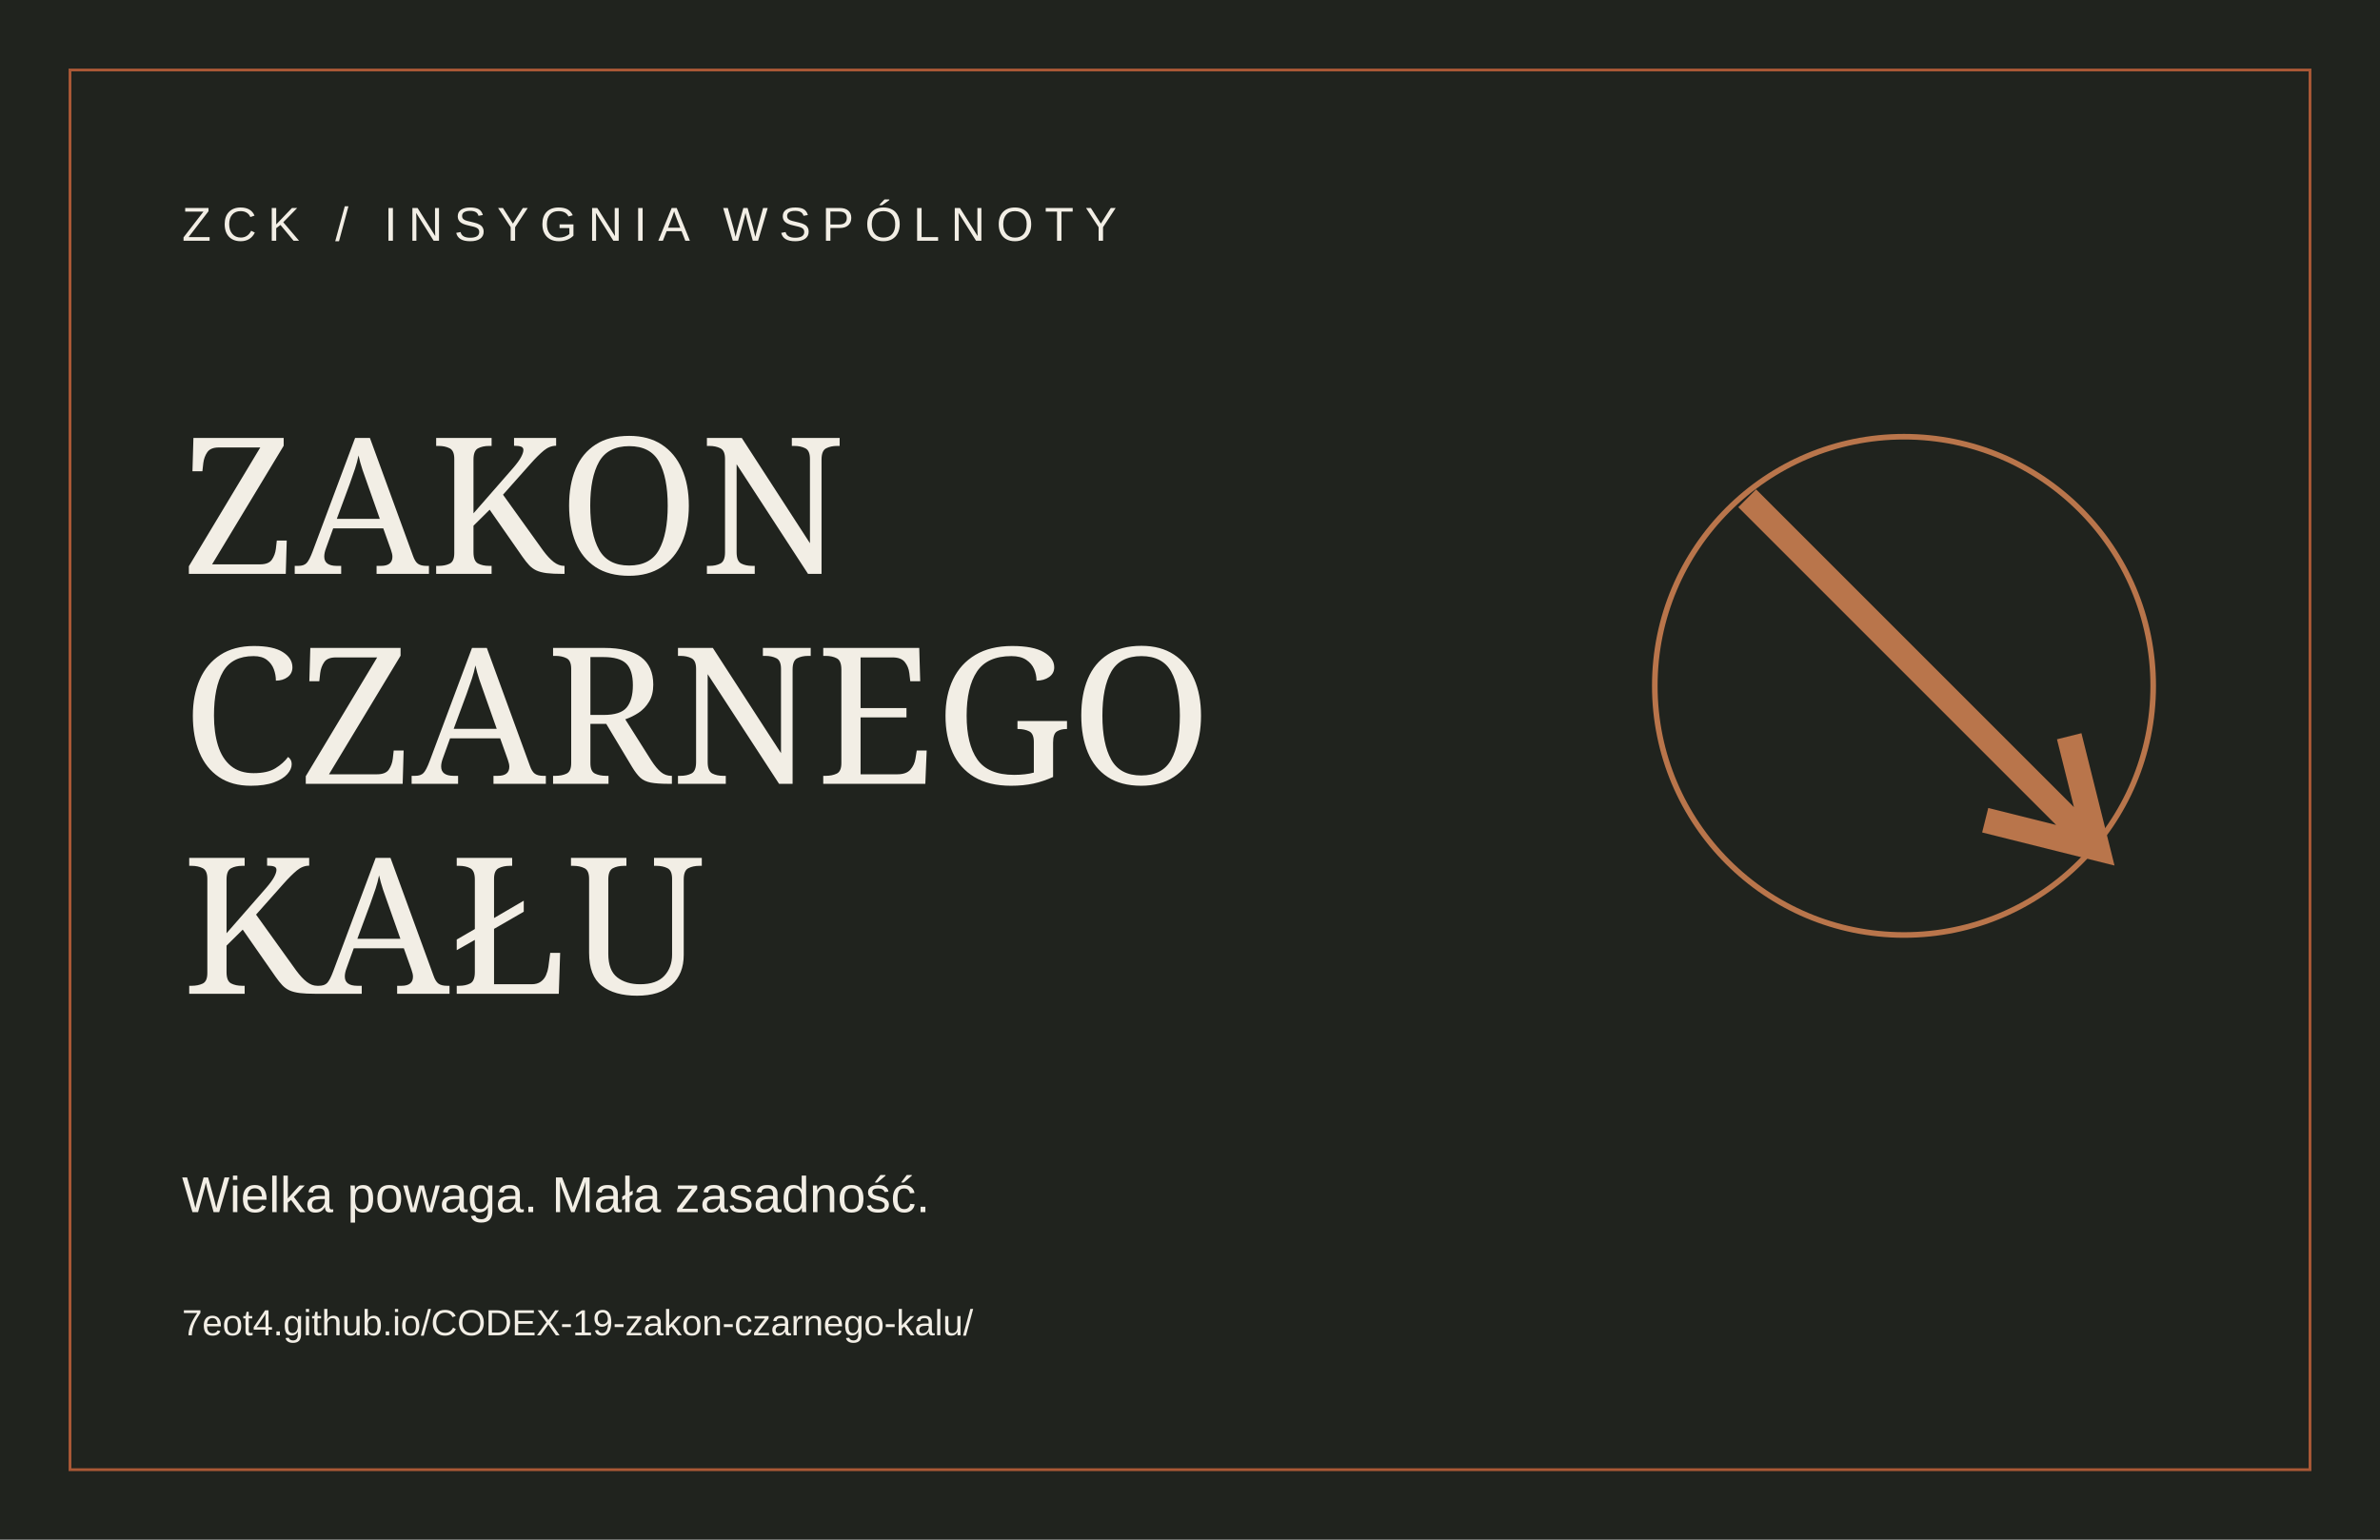
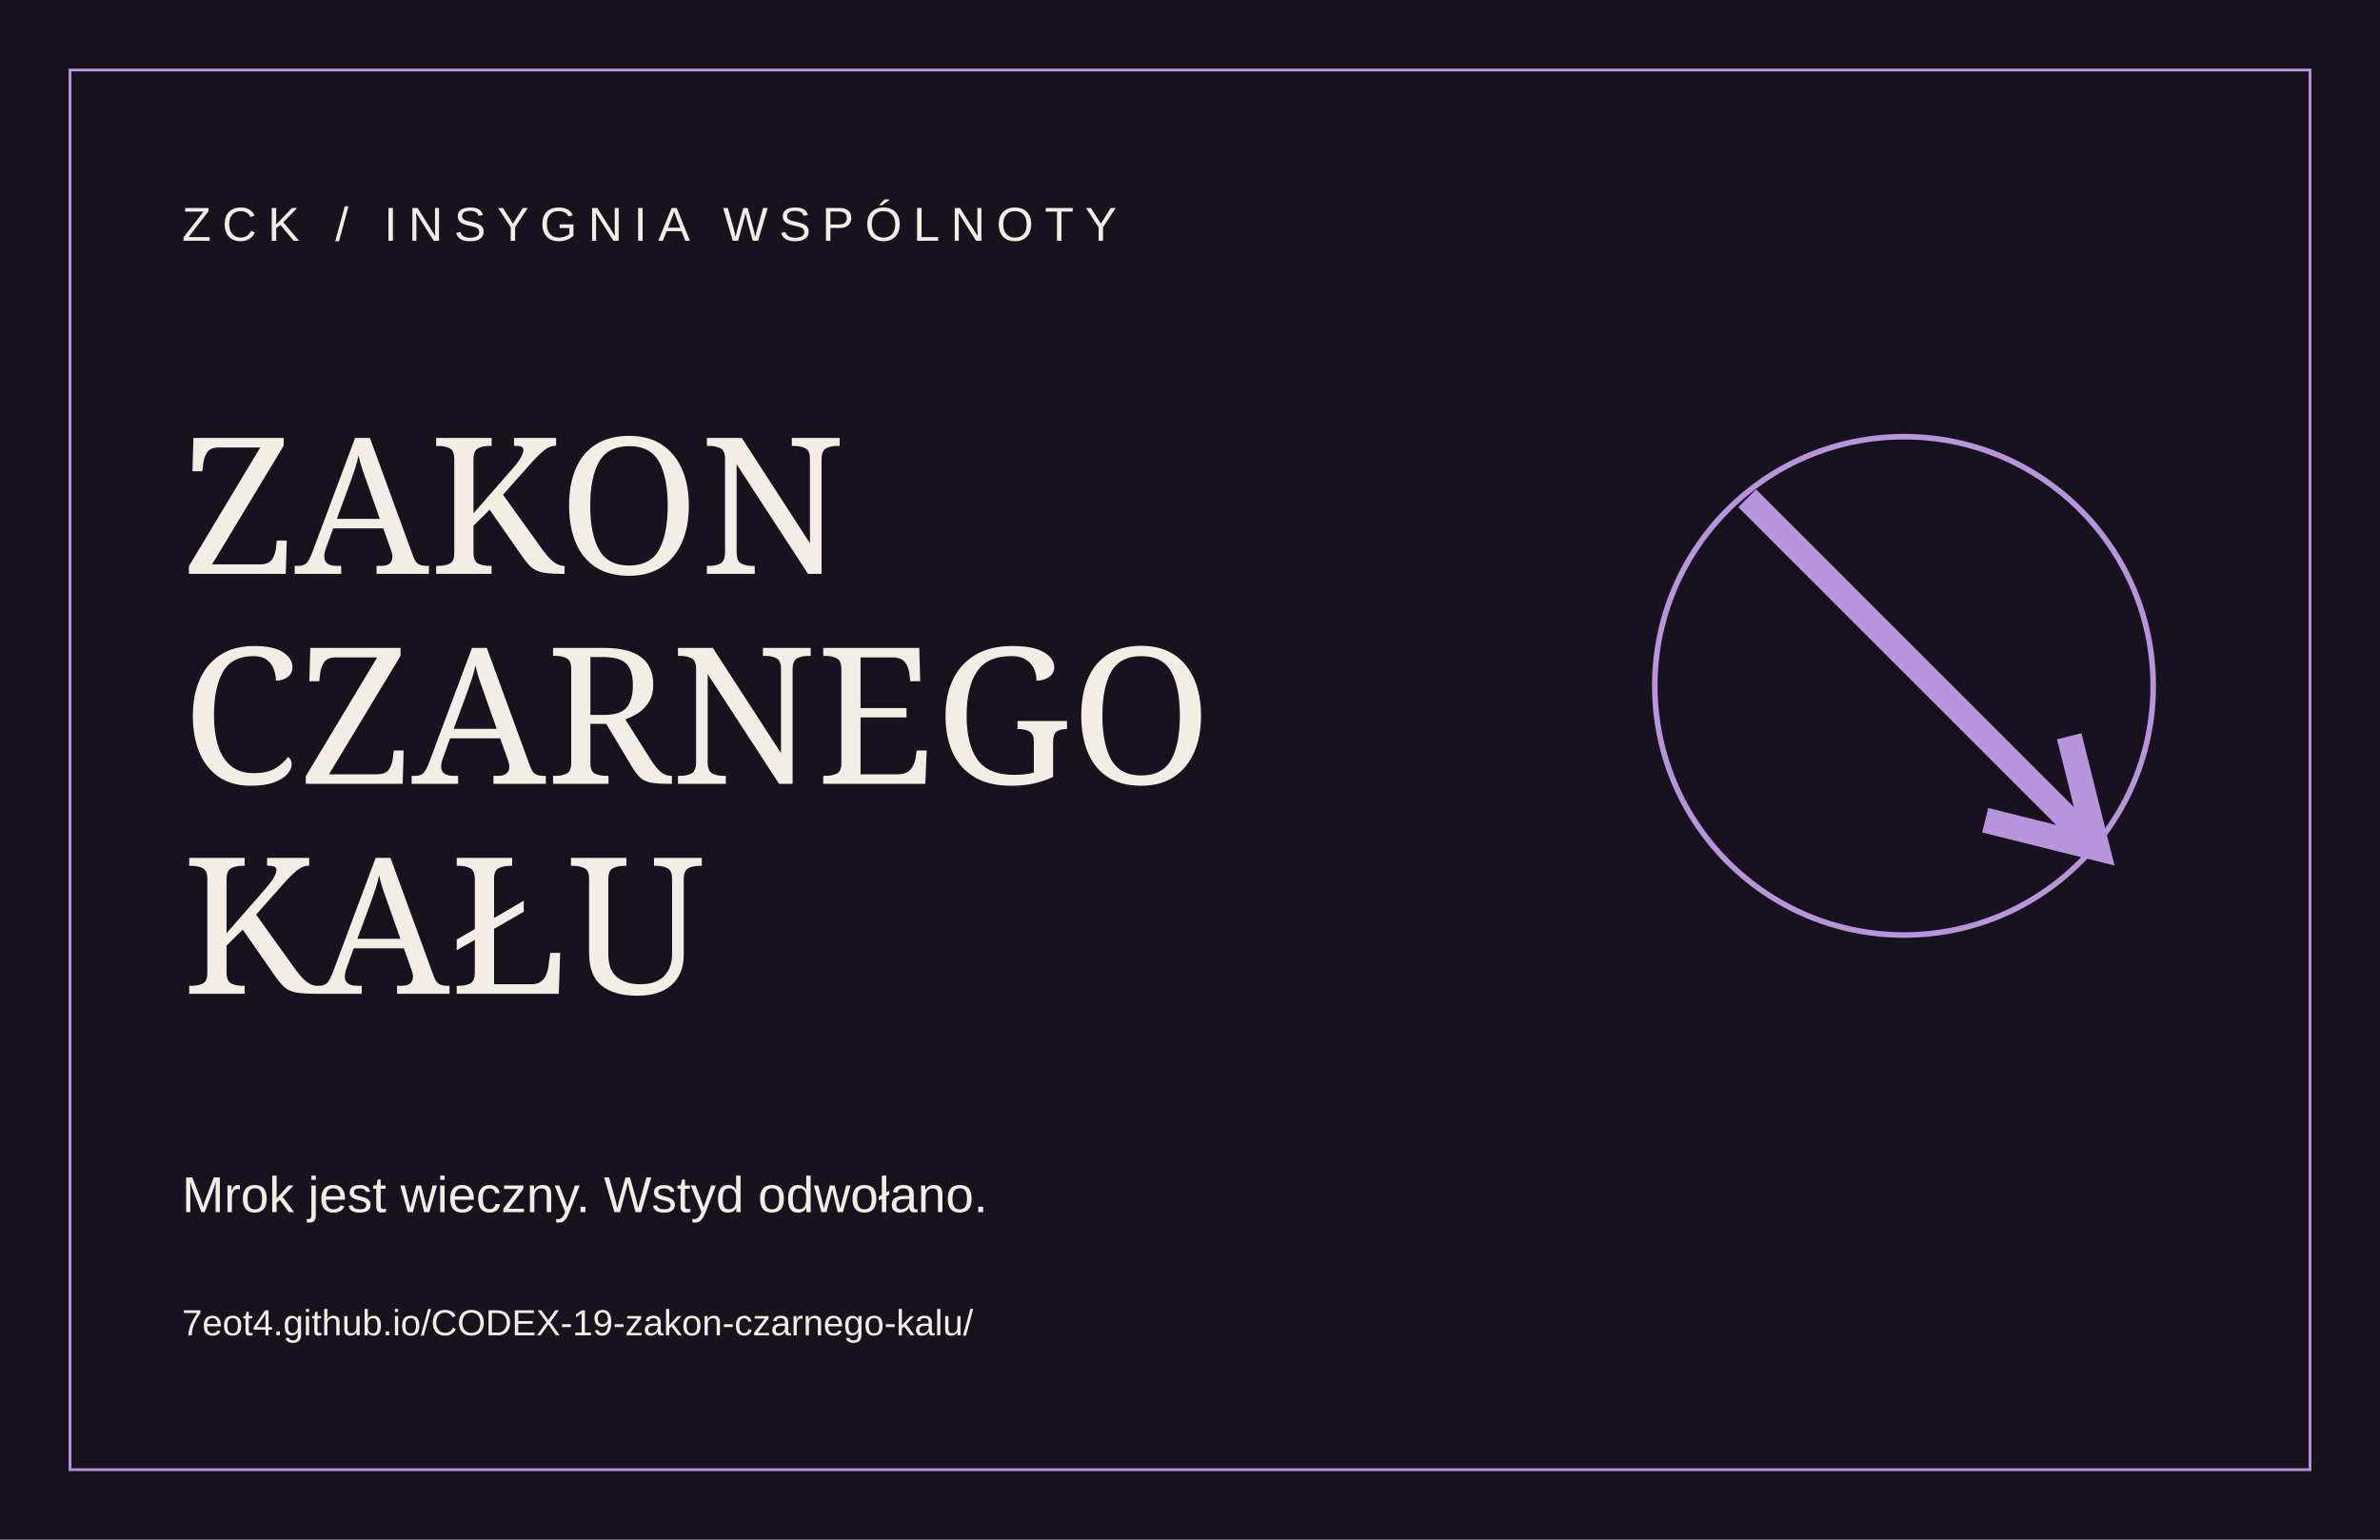
<svg xmlns="http://www.w3.org/2000/svg" width="85mm" height="55mm" viewBox="0 0 850 550">
-   <rect width="850" height="550" fill="#20231e" />
-   <rect x="25" y="25" width="800" height="500" fill="none" stroke="#a95836" />
+   <rect width="850" height="550" fill="#18121f" />
+   <rect x="25" y="25" width="800" height="500" fill="none" stroke="#b794dc" />
  <g fill="#f2eee5">
    <text x="65" y="86" font-family="Arial,sans-serif" font-size="17" letter-spacing="4">ZCK / INSYGNIA WSPÓLNOTY</text>
    <g font-family="Georgia,serif" font-size="68">
      <text x="65" y="205">ZAKON</text>
      <text x="65" y="280">CZARNEGO</text>
      <text x="65" y="355">KAŁU</text>
    </g>
-     <text x="65" y="433" font-family="Arial,sans-serif" font-size="18">Wielka powaga. Mała zasadność.</text>
+     <text x="65" y="433" font-family="Arial,sans-serif" font-size="18">Mrok jest wieczny. Wstyd odwołano.</text>
    <text x="65" y="477" font-family="Arial,sans-serif" font-size="13">7eot4.github.io/CODEX-19-zakon-czarnego-kalu/</text>
  </g>
-   <g stroke="#b9754b" stroke-width="9" fill="none">
+   <g stroke="#b794dc" stroke-width="9" fill="none">
    <path d="m624 178 125 125m-10-40 10 40-40-10" />
    <circle cx="680" cy="245" r="89" stroke-width="2" />
  </g>
</svg>
